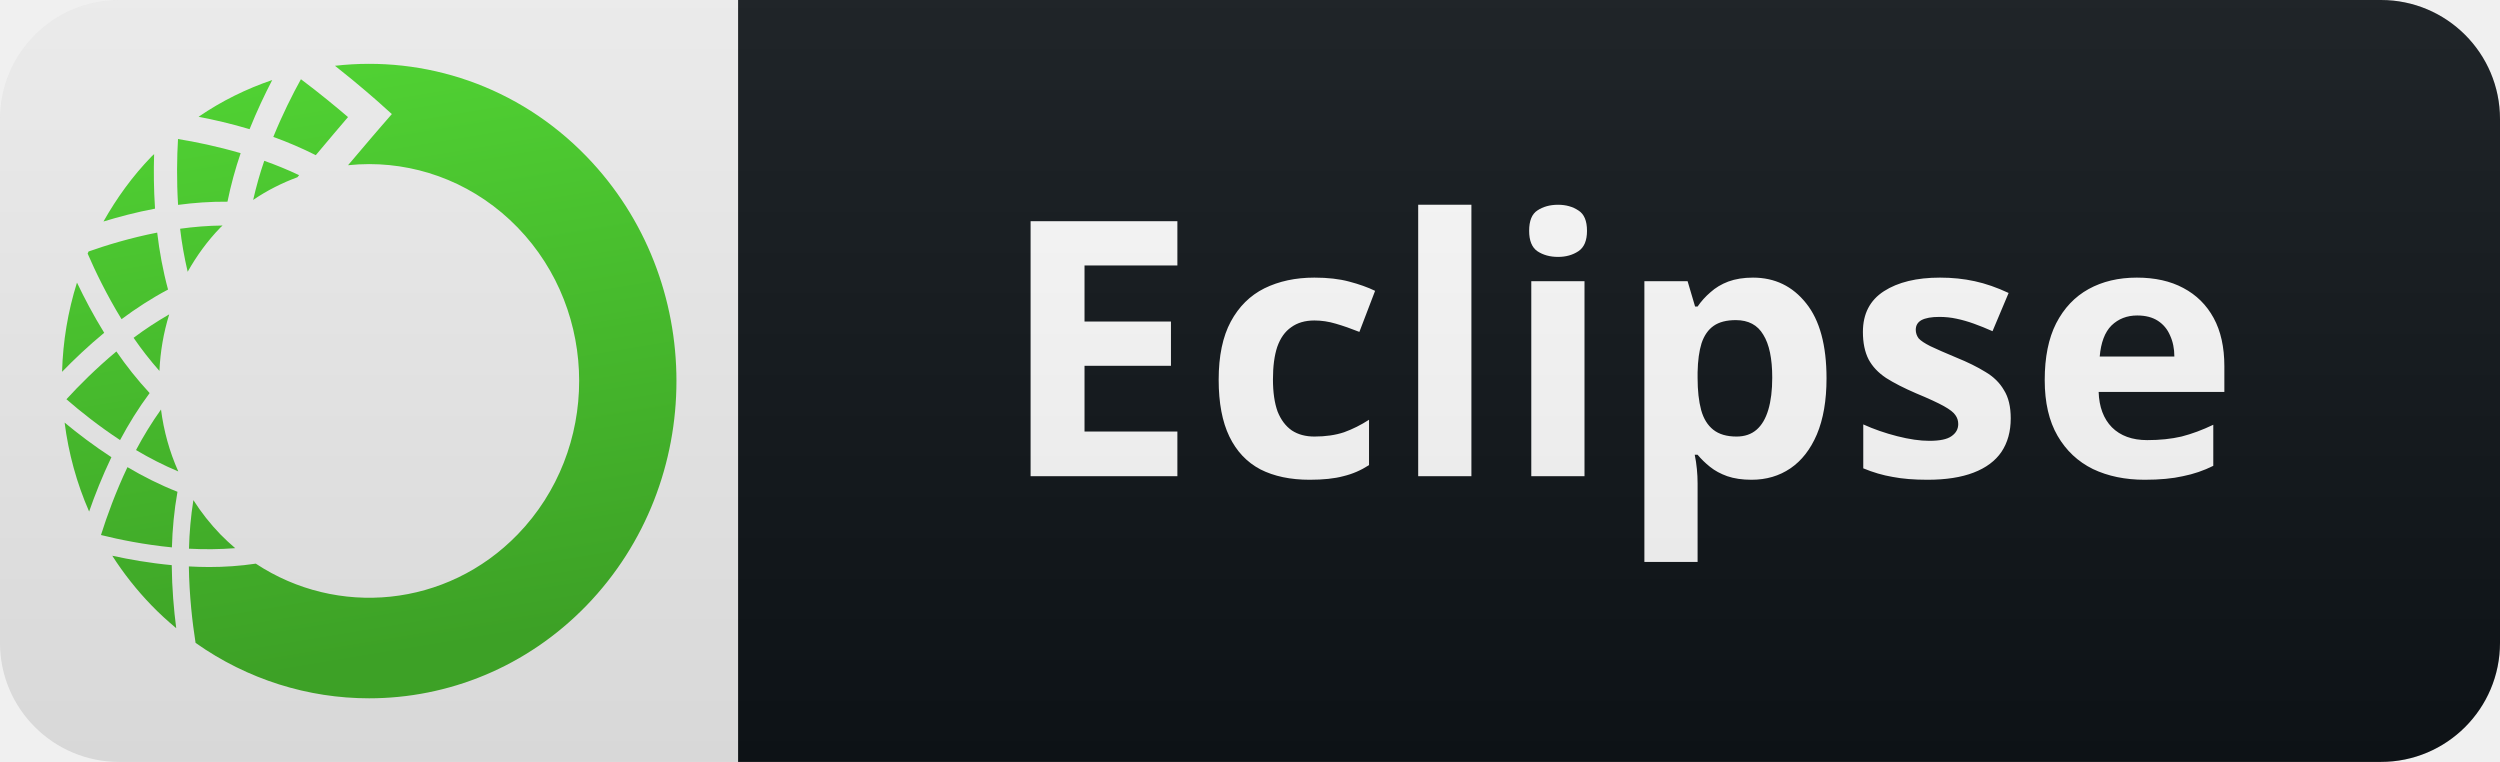
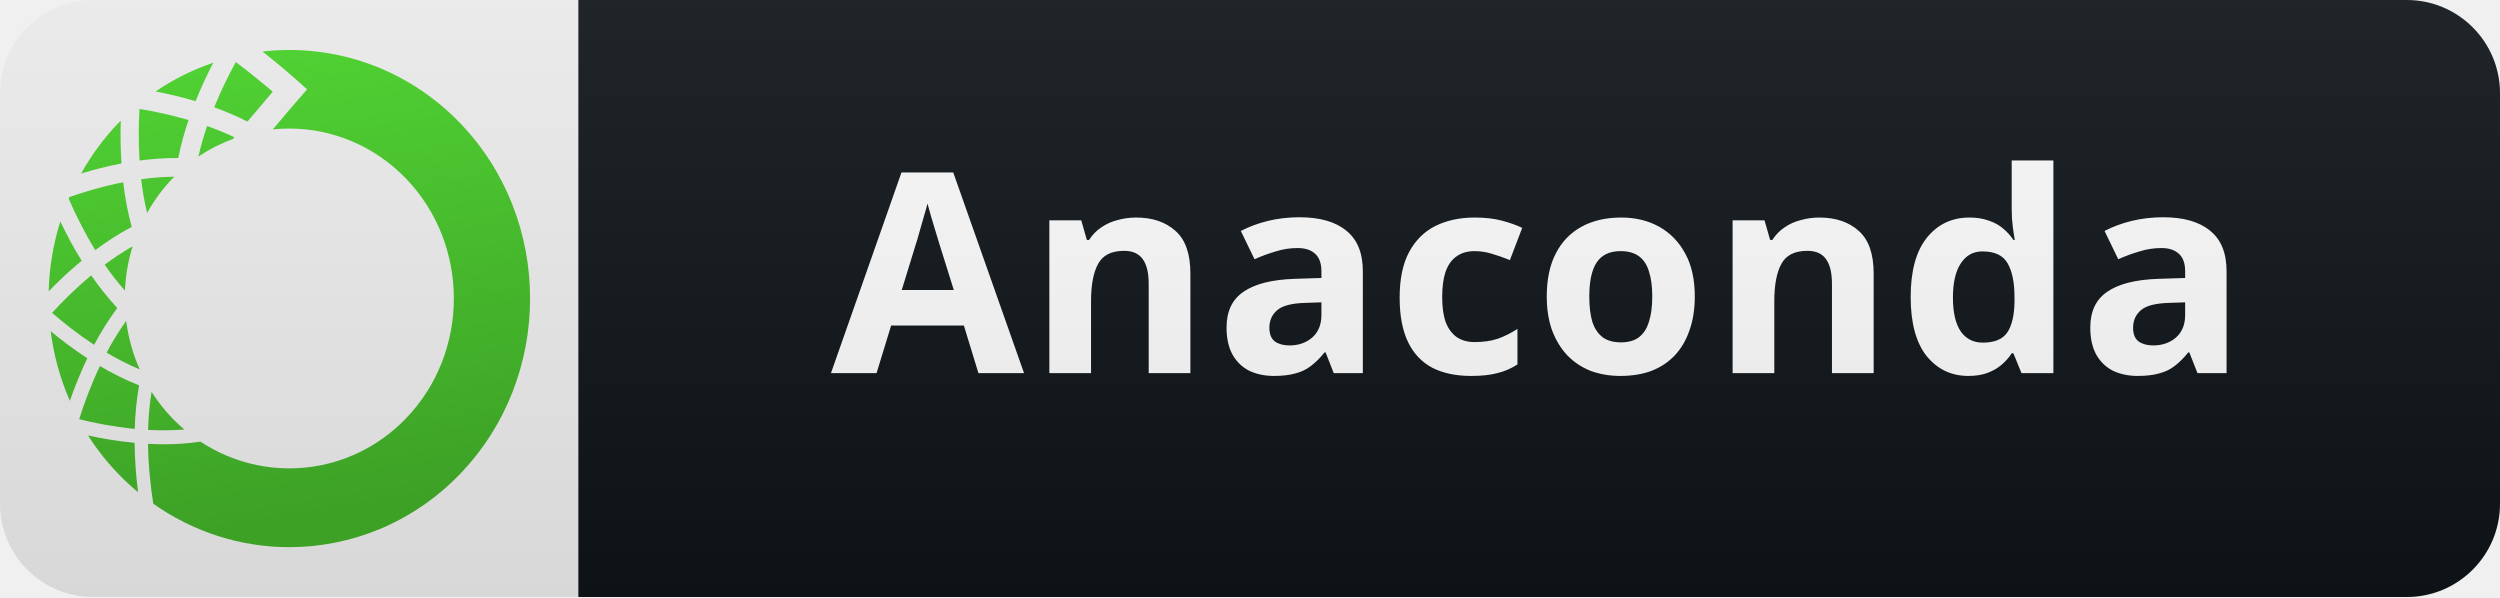
- <svg xmlns="http://www.w3.org/2000/svg" width="105" height="32" viewBox="0 0 105 32" fill="none">
-   <path d="M100 0H31V32H100C102.761 32 105 29.761 105 27V5C105 2.239 102.761 0 100 0Z" fill="#0F1418" />
-   <path d="M49.45 20H43.285V9.29H49.45V11.15H45.55V13.505H49.18V15.365H45.55V18.125H49.45V20ZM55.009 20.15C54.199 20.15 53.509 20.005 52.939 19.715C52.369 19.415 51.934 18.955 51.634 18.335C51.334 17.715 51.184 16.92 51.184 15.95C51.184 14.95 51.354 14.135 51.694 13.505C52.034 12.875 52.504 12.41 53.104 12.11C53.714 11.81 54.414 11.66 55.204 11.66C55.764 11.66 56.249 11.715 56.659 11.825C57.079 11.935 57.444 12.065 57.754 12.215L57.094 13.94C56.744 13.8 56.414 13.685 56.104 13.595C55.804 13.505 55.504 13.46 55.204 13.46C54.814 13.46 54.489 13.555 54.229 13.745C53.969 13.925 53.774 14.2 53.644 14.57C53.524 14.93 53.464 15.385 53.464 15.935C53.464 16.475 53.529 16.925 53.659 17.285C53.799 17.635 53.999 17.9 54.259 18.08C54.519 18.25 54.834 18.335 55.204 18.335C55.674 18.335 56.089 18.275 56.449 18.155C56.809 18.025 57.159 17.85 57.499 17.63V19.535C57.159 19.755 56.799 19.91 56.419 20C56.049 20.1 55.579 20.15 55.009 20.15ZM61.799 20H59.564V8.6H61.799V20ZM66.549 11.81V20H64.314V11.81H66.549ZM65.439 8.6C65.769 8.6 66.054 8.68 66.294 8.84C66.534 8.99 66.654 9.275 66.654 9.695C66.654 10.105 66.534 10.39 66.294 10.55C66.054 10.71 65.769 10.79 65.439 10.79C65.099 10.79 64.809 10.71 64.569 10.55C64.339 10.39 64.224 10.105 64.224 9.695C64.224 9.275 64.339 8.99 64.569 8.84C64.809 8.68 65.099 8.6 65.439 8.6ZM73.624 11.66C74.544 11.66 75.289 12.02 75.859 12.74C76.429 13.45 76.714 14.5 76.714 15.89C76.714 16.82 76.579 17.605 76.309 18.245C76.039 18.875 75.669 19.35 75.199 19.67C74.729 19.99 74.184 20.15 73.564 20.15C73.174 20.15 72.834 20.1 72.544 20C72.264 19.9 72.024 19.77 71.824 19.61C71.624 19.45 71.449 19.28 71.299 19.1H71.179C71.219 19.29 71.249 19.49 71.269 19.7C71.289 19.9 71.299 20.1 71.299 20.3V23.6H69.064V11.81H70.879L71.194 12.875H71.299C71.449 12.655 71.629 12.455 71.839 12.275C72.049 12.085 72.299 11.935 72.589 11.825C72.889 11.715 73.234 11.66 73.624 11.66ZM72.904 13.445C72.514 13.445 72.204 13.525 71.974 13.685C71.744 13.845 71.574 14.09 71.464 14.42C71.364 14.74 71.309 15.145 71.299 15.635V15.875C71.299 16.405 71.349 16.855 71.449 17.225C71.549 17.585 71.719 17.86 71.959 18.05C72.199 18.24 72.524 18.335 72.934 18.335C73.274 18.335 73.554 18.24 73.774 18.05C73.994 17.86 74.159 17.58 74.269 17.21C74.379 16.84 74.434 16.39 74.434 15.86C74.434 15.06 74.309 14.46 74.059 14.06C73.819 13.65 73.434 13.445 72.904 13.445ZM84.451 17.57C84.451 18.12 84.322 18.59 84.061 18.98C83.802 19.36 83.412 19.65 82.891 19.85C82.371 20.05 81.727 20.15 80.957 20.15C80.386 20.15 79.897 20.11 79.487 20.03C79.076 19.96 78.666 19.84 78.257 19.67V17.825C78.697 18.025 79.171 18.19 79.681 18.32C80.192 18.45 80.641 18.515 81.031 18.515C81.472 18.515 81.781 18.45 81.962 18.32C82.151 18.19 82.246 18.02 82.246 17.81C82.246 17.67 82.207 17.545 82.126 17.435C82.056 17.325 81.897 17.2 81.647 17.06C81.397 16.92 81.007 16.74 80.477 16.52C79.966 16.3 79.546 16.085 79.216 15.875C78.886 15.655 78.641 15.395 78.481 15.095C78.322 14.785 78.242 14.4 78.242 13.94C78.242 13.18 78.537 12.61 79.126 12.23C79.716 11.85 80.501 11.66 81.481 11.66C81.992 11.66 82.477 11.71 82.936 11.81C83.397 11.91 83.871 12.075 84.362 12.305L83.686 13.91C83.416 13.79 83.156 13.685 82.906 13.595C82.656 13.505 82.412 13.435 82.171 13.385C81.942 13.335 81.701 13.31 81.451 13.31C81.121 13.31 80.871 13.355 80.701 13.445C80.541 13.535 80.462 13.67 80.462 13.85C80.462 13.98 80.501 14.1 80.582 14.21C80.671 14.31 80.837 14.42 81.076 14.54C81.326 14.66 81.692 14.82 82.171 15.02C82.641 15.21 83.046 15.41 83.386 15.62C83.727 15.82 83.987 16.075 84.166 16.385C84.356 16.685 84.451 17.08 84.451 17.57ZM89.748 11.66C90.508 11.66 91.158 11.805 91.698 12.095C92.248 12.385 92.673 12.805 92.973 13.355C93.273 13.905 93.423 14.58 93.423 15.38V16.46H88.143C88.163 17.09 88.348 17.585 88.698 17.945C89.058 18.305 89.553 18.485 90.183 18.485C90.713 18.485 91.193 18.435 91.623 18.335C92.053 18.225 92.498 18.06 92.958 17.84V19.565C92.558 19.765 92.133 19.91 91.683 20C91.243 20.1 90.708 20.15 90.078 20.15C89.258 20.15 88.533 20 87.903 19.7C87.273 19.39 86.778 18.925 86.418 18.305C86.058 17.685 85.878 16.905 85.878 15.965C85.878 15.005 86.038 14.21 86.358 13.58C86.688 12.94 87.143 12.46 87.723 12.14C88.303 11.82 88.978 11.66 89.748 11.66ZM89.763 13.25C89.333 13.25 88.973 13.39 88.683 13.67C88.403 13.95 88.238 14.385 88.188 14.975H91.323C91.323 14.645 91.263 14.35 91.143 14.09C91.033 13.83 90.863 13.625 90.633 13.475C90.403 13.325 90.113 13.25 89.763 13.25Z" fill="white" />
-   <path d="M100 0H5C2.239 0 0 2.239 0 5V27C0 29.761 2.239 32 5 32H100C102.761 32 105 29.761 105 27V5C105 2.239 102.761 0 100 0Z" fill="url(#paint0_linear_25_94)" />
-   <path d="M7.476 5.839C8.204 5.957 9.124 6.145 10.107 6.433C9.885 7.085 9.696 7.769 9.554 8.471C8.848 8.465 8.15 8.515 7.479 8.605C7.415 7.563 7.432 6.605 7.476 5.839ZM6.511 8.763C6.456 7.932 6.452 7.155 6.473 6.473C6.438 6.507 6.4 6.537 6.366 6.572C5.559 7.405 4.895 8.329 4.346 9.303C4.984 9.109 5.71 8.915 6.511 8.763ZM7.882 11.414C8.256 10.751 8.708 10.123 9.257 9.556C9.286 9.526 9.318 9.501 9.347 9.472C8.743 9.477 8.145 9.527 7.565 9.607C7.632 10.204 7.742 10.811 7.882 11.414ZM7.058 12.161C6.842 11.365 6.695 10.556 6.602 9.769C5.464 9.993 4.461 10.301 3.721 10.562C3.708 10.592 3.694 10.621 3.681 10.651C4.005 11.4 4.48 12.382 5.105 13.405C5.709 12.955 6.363 12.529 7.058 12.161ZM4.376 13.977C3.914 13.229 3.539 12.51 3.233 11.869C2.85 13.087 2.642 14.348 2.607 15.616C3.097 15.111 3.692 14.542 4.376 13.977ZM2.714 17.749C2.877 19.031 3.22 20.288 3.743 21.485C3.982 20.799 4.29 20.015 4.679 19.202C3.929 18.713 3.265 18.207 2.714 17.749ZM2.79 16.769C3.376 17.279 4.148 17.893 5.043 18.483C5.4 17.812 5.813 17.143 6.285 16.509C5.768 15.954 5.302 15.361 4.888 14.761C4.032 15.475 3.311 16.199 2.79 16.769ZM5.611 14.188C5.938 14.666 6.304 15.133 6.696 15.579C6.732 14.775 6.867 13.977 7.107 13.203C6.583 13.505 6.079 13.836 5.611 14.188ZM10.482 5.425C10.791 4.658 11.121 3.963 11.433 3.361C10.355 3.729 9.312 4.237 8.34 4.905C8.984 5.028 9.71 5.194 10.482 5.425ZM11.479 5.75C12.073 5.964 12.673 6.22 13.263 6.517C13.82 5.852 14.297 5.291 14.617 4.917C14.152 4.519 13.415 3.907 12.639 3.327C12.275 3.985 11.86 4.815 11.479 5.75ZM7.213 23.736C6.284 23.649 5.43 23.498 4.715 23.341C5.187 24.079 5.738 24.779 6.367 25.429C6.698 25.771 7.044 26.087 7.401 26.383C7.302 25.621 7.223 24.713 7.213 23.736ZM24.633 6.571C21.752 3.597 17.836 2.333 14.069 2.763C15.091 3.567 15.904 4.292 15.963 4.346L16.458 4.791L16.02 5.295C16.01 5.307 15.441 5.962 14.618 6.939C14.912 6.909 15.206 6.892 15.5 6.892C17.76 6.892 20.021 7.781 21.743 9.557C25.185 13.11 25.185 18.891 21.743 22.445C18.76 25.523 14.158 25.929 10.743 23.673C10.088 23.771 9.429 23.815 8.785 23.815C8.497 23.815 8.213 23.805 7.932 23.79C7.95 25.037 8.083 26.168 8.214 27.001C10.402 28.547 12.95 29.329 15.501 29.329C18.809 29.329 22.116 28.029 24.634 25.431C29.67 20.229 29.67 11.771 24.633 6.571ZM9.879 23.023C9.666 22.841 9.458 22.65 9.258 22.445C8.825 21.997 8.446 21.514 8.122 21.005C8.013 21.689 7.954 22.376 7.937 23.045C8.569 23.08 9.224 23.074 9.879 23.023ZM11.099 6.754C10.916 7.283 10.761 7.835 10.633 8.397C11.221 7.995 11.847 7.684 12.493 7.443C12.516 7.416 12.541 7.385 12.563 7.357C12.079 7.127 11.587 6.927 11.099 6.754ZM6.762 17.199C6.371 17.749 6.019 18.323 5.713 18.902C6.272 19.235 6.868 19.54 7.488 19.801C7.118 18.969 6.876 18.092 6.762 17.199ZM7.454 20.655C6.713 20.364 6.009 20.007 5.353 19.62C4.853 20.677 4.487 21.689 4.241 22.471C5.017 22.665 6.064 22.876 7.22 22.99C7.242 22.227 7.313 21.441 7.454 20.655Z" fill="url(#paint1_linear_25_94)" />
-   <defs>
-     <linearGradient id="paint0_linear_25_94" x1="0" y1="0" x2="0" y2="32" gradientUnits="userSpaceOnUse">
-       <stop stop-color="#BBBBBB" stop-opacity="0.1" />
-       <stop offset="1" stop-opacity="0.1" />
-     </linearGradient>
-     <linearGradient id="paint1_linear_25_94" x1="13.457" y1="2.823" x2="17.533" y2="27.412" gradientUnits="userSpaceOnUse">
-       <stop stop-color="#50D133" />
-       <stop offset="1" stop-color="#3DA126" />
-     </linearGradient>
-   </defs>
+ <svg xmlns="http://www.w3.org/2000/svg" fill="none" height="32" viewBox="0 0 134 32" width="134">
+   <linearGradient id="a" gradientUnits="userSpaceOnUse" x1="0" x2="0" y1="0" y2="32">
+     <stop offset="0" stop-color="#bbb" stop-opacity=".1" />
+     <stop offset="1" stop-opacity=".1" />
+   </linearGradient>
+   <linearGradient id="b" gradientUnits="userSpaceOnUse" x1="13.457" x2="17.533" y1="2.823" y2="27.412">
+     <stop offset="0" stop-color="#50d133" />
+     <stop offset="1" stop-color="#3da126" />
+   </linearGradient>
+   <path d="m129 0h-98v32h98c2.761 0 5-2.239 5-5v-22c0-2.761-2.239-5-5-5z" fill="#0f1418" />
+   <path d="m52.444 20-.78-2.55h-3.9l-.78 2.55h-2.445l3.78-10.755h2.775l3.795 10.755zm-2.1-6.945c-.05-.17-.115-.385-.195-.645s-.16-.525-.24-.795-.145-.505-.195-.705c-.05.2-.12.45-.21.75-.08.29-.16.57-.24.84-.07.26-.125.445-.165.555l-.765 2.49h2.79zm10.551-1.395c.88 0 1.585.24 2.115.72.53.47.795 1.23.795 2.28v5.34h-2.235v-4.785c0-.59-.105-1.03-.315-1.32-.21-.3-.545-.45-1.005-.45-.68 0-1.145.235-1.395.705-.25.46-.375 1.125-.375 1.995v3.855h-2.235v-8.19h1.71l.3 1.05h.12c.18-.28.4-.505.66-.675.26-.18.55-.31.87-.39.32-.09.65-.135.99-.135zm8.748-.015c1.1 0 1.94.24 2.52.72.59.47.885 1.195.885 2.175v5.46h-1.56l-.435-1.11h-.06c-.23.29-.47.53-.72.72-.24.19-.52.325-.84.405-.31.09-.695.135-1.155.135-.48 0-.915-.09-1.305-.27-.38-.19-.68-.475-.9-.855-.22-.39-.33-.88-.33-1.47 0-.87.305-1.51.915-1.92.61-.42 1.525-.65 2.745-.69l1.425-.045v-.36c0-.43-.115-.745-.345-.945-.22-.2-.53-.3-.93-.3s-.79.06-1.17.18c-.38.11-.76.25-1.14.42l-.735-1.515c.44-.23.925-.41 1.455-.54.54-.13 1.1-.195 1.68-.195zm.315 4.59c-.72.02-1.22.15-1.5.39s-.42.555-.42.945c0 .34.1.585.3.735.2.14.46.21.78.21.48 0 .885-.14 1.215-.42.33-.29.495-.695.495-1.215v-.675zm8.888 3.915c-.81 0-1.5-.145-2.07-.435-.57-.3-1.005-.76-1.305-1.38s-.45-1.415-.45-2.385c0-1 .17-1.815.51-2.445s.81-1.095 1.41-1.395c.61-.3 1.31-.45 2.1-.45.56 0 1.045.055 1.455.165.42.11.785.24 1.095.39l-.66 1.725c-.35-.14-.68-.255-.99-.345-.3-.09-.6-.135-.9-.135-.39 0-.715.095-.975.285-.26.18-.455.455-.585.825-.12.36-.18.815-.18 1.365 0 .54.065.99.195 1.35.14.35.34.615.6.795.26.17.575.255.945.255.47 0 .885-.06 1.245-.18.36-.13.71-.305 1.05-.525v1.905c-.34.22-.7.375-1.08.465-.37.1-.84.15-1.41.15zm11.995-4.26c0 .68-.095 1.285-.285 1.815-.18.53-.445.98-.795 1.35-.34.36-.755.635-1.245.825-.49.18-1.045.27-1.665.27-.57 0-1.1-.09-1.59-.27-.48-.19-.895-.465-1.245-.825-.35-.37-.625-.82-.825-1.35-.19-.53-.285-1.135-.285-1.815 0-.91.16-1.675.48-2.295.32-.63.78-1.11 1.38-1.44s1.31-.495 2.13-.495c.77 0 1.45.165 2.04.495s1.055.81 1.395 1.44c.34.62.51 1.385.51 2.295zm-5.655 0c0 .54.055.995.165 1.365.12.36.305.635.555.825.25.18.575.27.975.27s.72-.09.96-.27c.25-.19.43-.465.54-.825.12-.37.18-.825.18-1.365s-.06-.99-.18-1.35c-.11-.36-.29-.63-.54-.81s-.575-.27-.975-.27c-.59 0-1.02.205-1.29.615-.26.4-.39 1.005-.39 1.815zm12.332-4.23c.88 0 1.585.24 2.115.72.53.47.795 1.23.795 2.28v5.34h-2.235v-4.785c0-.59-.105-1.03-.315-1.32-.21-.3-.545-.45-1.005-.45-.68 0-1.145.235-1.395.705-.25.46-.375 1.125-.375 1.995v3.855h-2.235v-8.19h1.71l.3 1.05h.12c.18-.28.4-.505.66-.675.26-.18.55-.31.87-.39.32-.09.65-.135.99-.135zm7.984 8.49c-.91 0-1.655-.355-2.235-1.065-.57-.72-.855-1.775-.855-3.165 0-1.4.29-2.46.87-3.18s1.34-1.08 2.28-1.08c.39 0 .735.055 1.035.165.3.1.555.24.765.42.22.18.405.385.555.615h.075c-.03-.16-.065-.39-.105-.69-.04-.31-.06-.625-.06-.945v-2.625h2.235v11.4h-1.71l-.435-1.065h-.09c-.14.22-.32.425-.54.615-.21.18-.46.325-.75.435s-.635.165-1.035.165zm.78-1.785c.62 0 1.055-.18 1.305-.54.25-.37.38-.92.39-1.65v-.24c0-.8-.125-1.41-.375-1.83-.24-.42-.69-.63-1.35-.63-.49 0-.875.215-1.155.645-.28.42-.42 1.03-.42 1.83s.14 1.405.42 1.815c.28.4.675.6 1.185.6zm9.657-6.72c1.1 0 1.94.24 2.52.72.59.47.885 1.195.885 2.175v5.46h-1.56l-.435-1.11h-.06c-.23.29-.47.53-.72.72-.24.19-.52.325-.84.405-.31.09-.695.135-1.155.135-.48 0-.915-.09-1.305-.27-.38-.19-.68-.475-.9-.855-.22-.39-.33-.88-.33-1.47 0-.87.305-1.51.915-1.92.61-.42 1.525-.65 2.745-.69l1.425-.045v-.36c0-.43-.115-.745-.345-.945-.22-.2-.53-.3-.93-.3s-.79.06-1.17.18c-.38.11-.76.25-1.14.42l-.735-1.515c.44-.23.925-.41 1.455-.54.54-.13 1.1-.195 1.68-.195zm.315 4.59c-.72.02-1.22.15-1.5.39s-.42.555-.42.945c0 .34.1.585.3.735.2.14.46.21.78.21.48 0 .885-.14 1.215-.42.33-.29.495-.695.495-1.215v-.675z" fill="#fff" />
+   <path d="m129 0h-124c-2.761 0-5 2.239-5 5v22c0 2.761 2.239 5 5 5h124c2.761 0 5-2.239 5-5v-22c0-2.761-2.239-5-5-5z" fill="url(#a)" />
+   <path d="m7.476 5.839c.729.118 1.649.307 2.631.595-.222.651-.411 1.336-.553 2.038-.706-.007-1.403.044-2.074.134-.064-1.043-.047-2.001-.004-2.767zm-.964 2.924c-.056-.831-.059-1.607-.039-2.29-.034.035-.072.064-.107.099-.807.833-1.471 1.757-2.02 2.731.637-.195 1.364-.388 2.165-.541zm1.371 2.651c.374-.663.826-1.291 1.375-1.858.029-.03.061-.055.09-.084-.604.005-1.203.055-1.782.135.067.597.177 1.205.317 1.807zm-.824.747c-.216-.797-.364-1.605-.456-2.392-1.139.224-2.142.531-2.881.793-.013.03-.027.059-.04.089.324.749.798 1.731 1.423 2.755.605-.451 1.258-.877 1.954-1.244zm-2.682 1.815c-.462-.748-.838-1.467-1.143-2.108-.383 1.218-.591 2.479-.626 3.747.49-.505 1.085-1.074 1.769-1.639zm-1.662 3.773c.163 1.281.506 2.539 1.029 3.736.24-.687.548-1.47.936-2.283-.75-.489-1.414-.995-1.965-1.453zm.076-.981c.586.51 1.358 1.124 2.253 1.714.356-.671.769-1.339 1.242-1.974-.517-.555-.983-1.147-1.398-1.748-.856.714-1.576 1.438-2.098 2.008zm2.821-2.581c.327.478.693.945 1.085 1.391.036-.804.171-1.603.411-2.376-.524.302-1.028.633-1.496.985zm4.871-8.763c.308-.767.638-1.463.951-2.064-1.079.368-2.122.875-3.093 1.543.643.123 1.37.289 2.142.521zm.997.325c.594.214 1.194.47 1.784.767.557-.665 1.034-1.226 1.354-1.6-.465-.398-1.203-1.01-1.978-1.59-.364.657-.779 1.487-1.16 2.423zm-4.266 17.986c-.929-.087-1.782-.238-2.497-.395.472.739 1.022 1.439 1.651 2.088.331.342.677.658 1.034.955-.098-.762-.178-1.67-.188-2.647zm17.421-17.165c-2.882-2.974-6.797-4.239-10.564-3.809 1.021.804 1.834 1.529 1.894 1.583l.495.445-.439.504c-.01.012-.579.667-1.401 1.644.293-.03.587-.047.882-.047 2.26 0 4.521.889 6.243 2.665 3.442 3.553 3.442 9.335 0 12.888-2.982 3.078-7.585 3.484-11 1.228-.655.098-1.314.143-1.958.143-.289 0-.572-.011-.853-.025.017 1.247.15 2.378.282 3.211 2.189 1.546 4.736 2.328 7.287 2.328 3.308 0 6.615-1.3 9.133-3.899 5.036-5.201 5.036-13.66-.001-18.859zm-14.755 16.452c-.213-.182-.421-.373-.621-.579-.433-.447-.812-.931-1.136-1.44-.109.685-.168 1.371-.185 2.04.632.035 1.286.029 1.941-.021zm1.22-16.269c-.182.529-.338 1.081-.466 1.643.588-.401 1.214-.713 1.86-.953.023-.027.048-.059.07-.086-.484-.231-.977-.43-1.465-.603zm-4.337 10.445c-.391.549-.743 1.123-1.049 1.703.559.333 1.155.638 1.775.899-.369-.833-.612-1.709-.726-2.602zm.692 3.456c-.74-.291-1.445-.648-2.1-1.035-.501 1.057-.866 2.069-1.112 2.851.776.194 1.823.405 2.979.519.022-.763.093-1.549.233-2.335z" fill="url(#b)" />
</svg>
